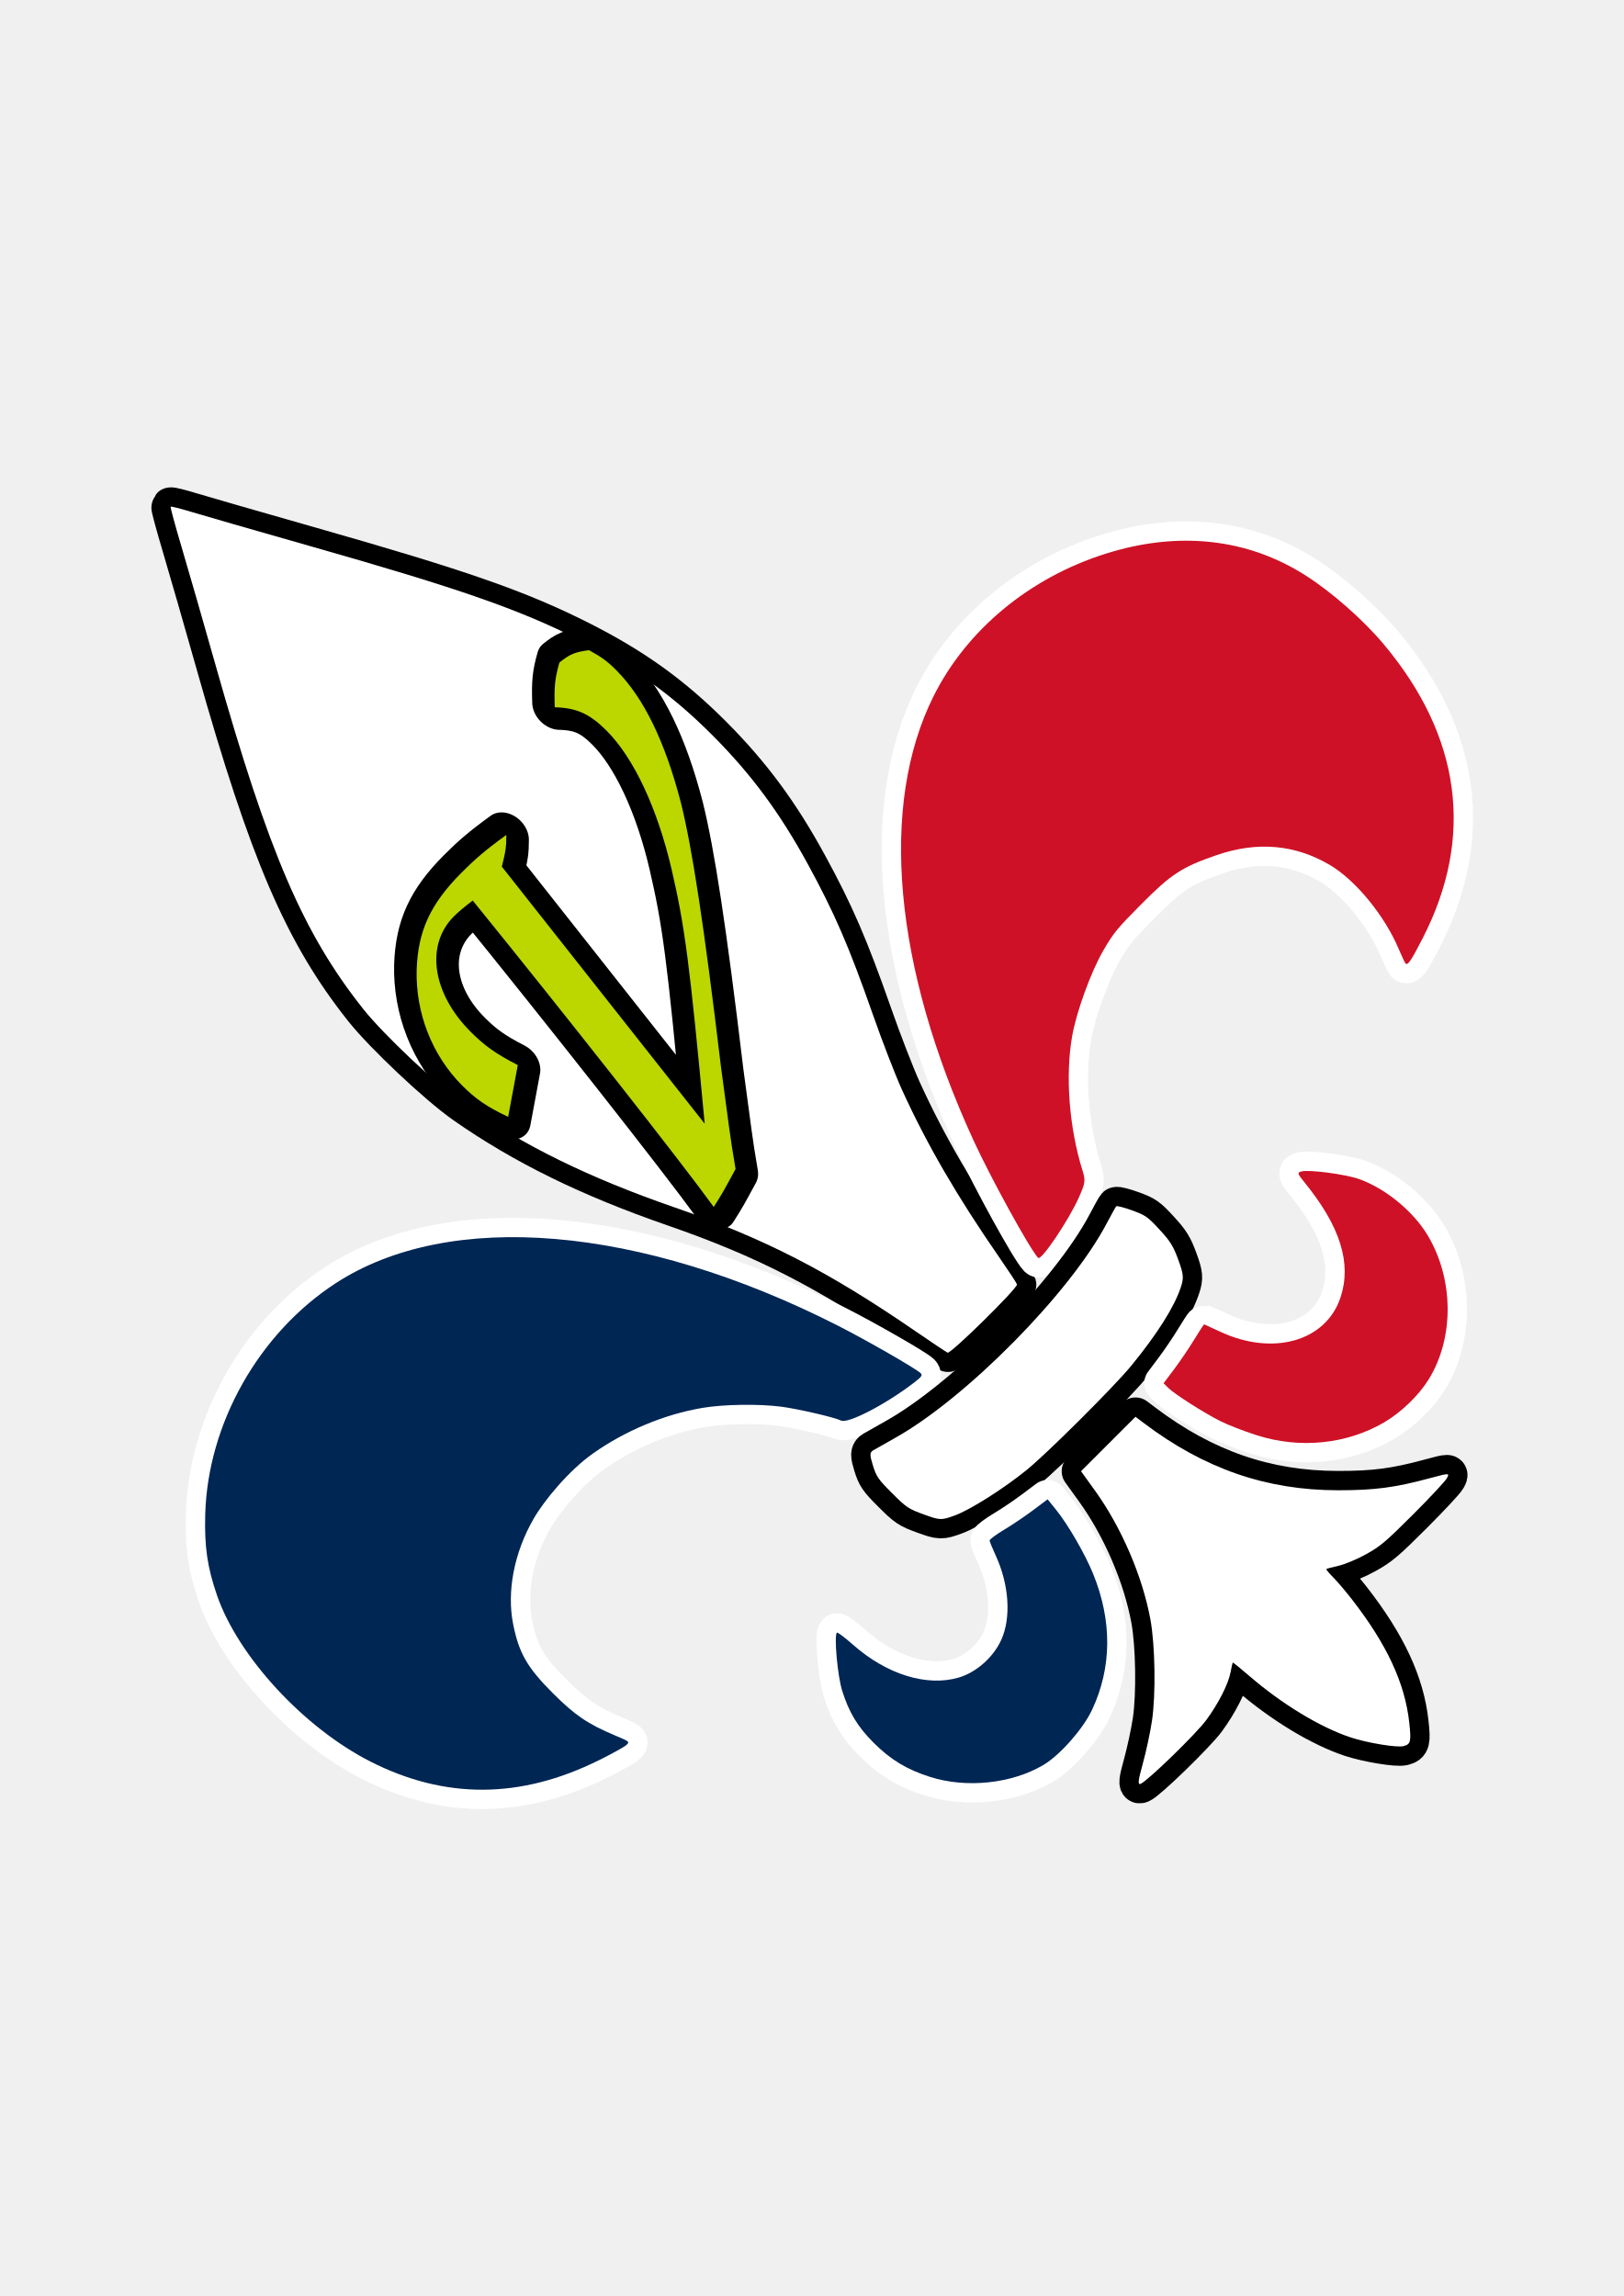
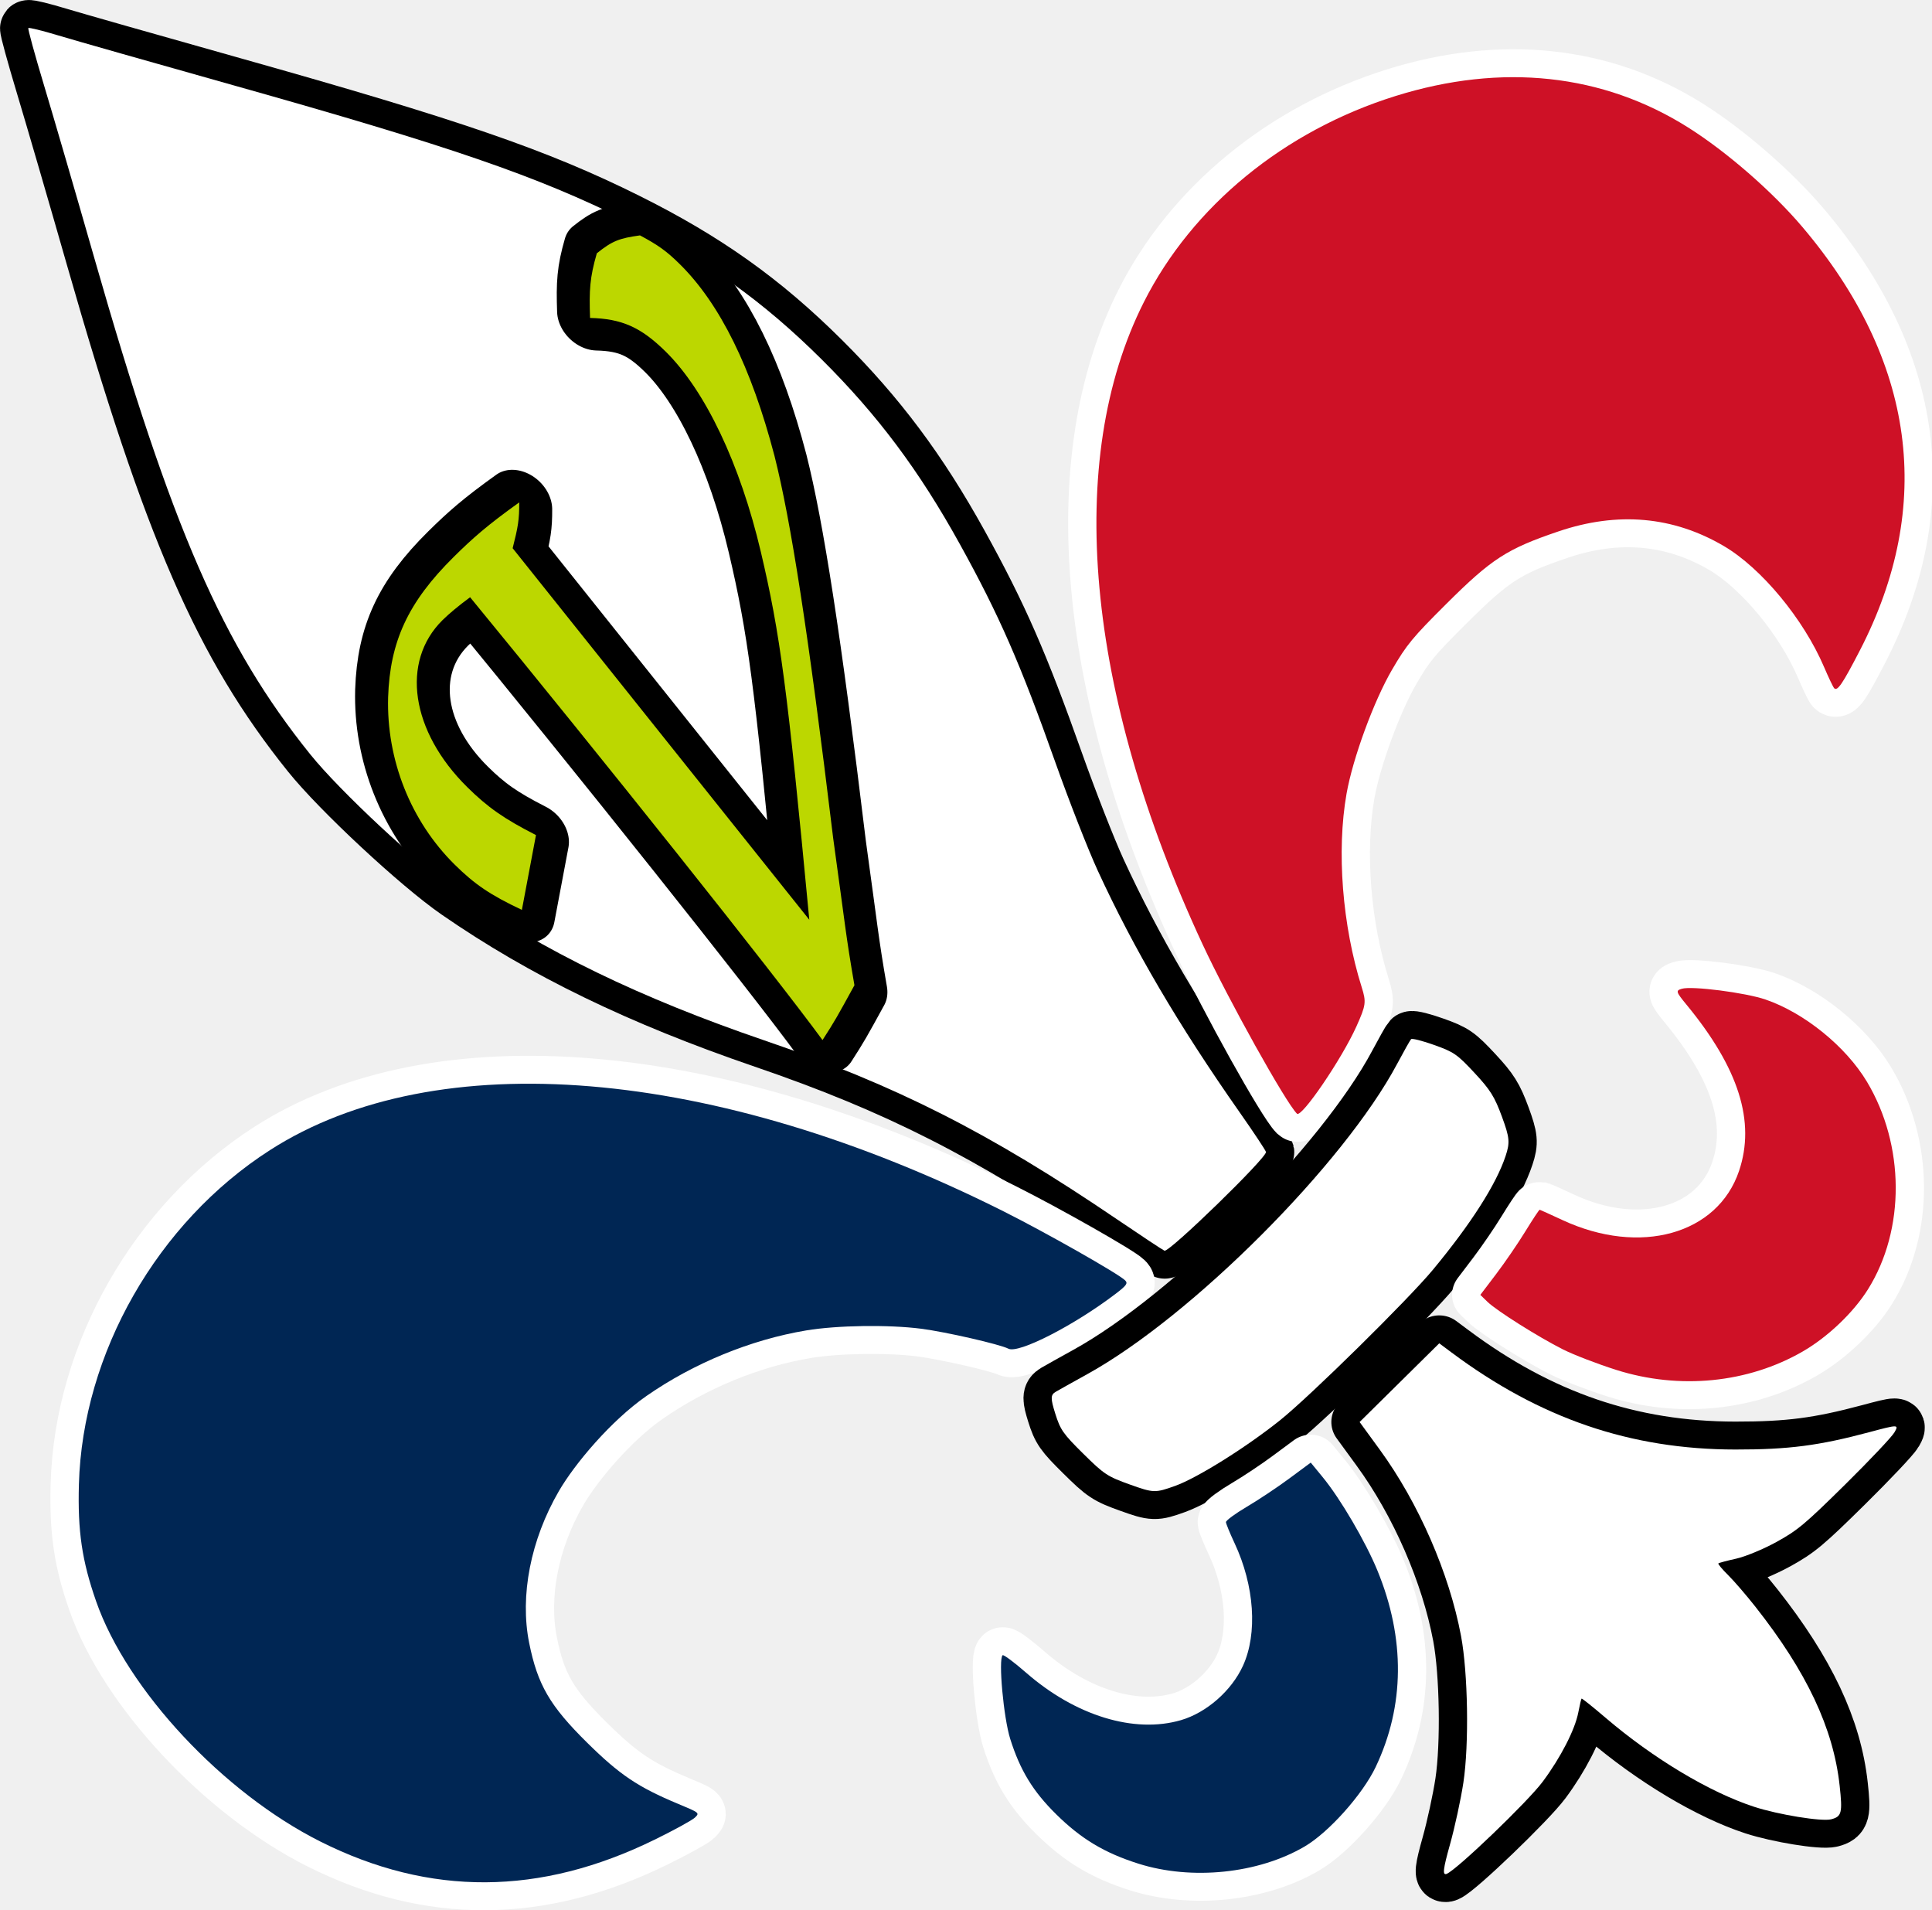
- <svg xmlns="http://www.w3.org/2000/svg" width="210mm" height="297mm" viewBox="0 0 210 297" version="1.1" id="svg1" xml:space="preserve">
+ <svg xmlns="http://www.w3.org/2000/svg" width="33.389mm" height="32.997mm" viewBox="0 0 33.389 32.997" version="1.1" id="svg1" xml:space="preserve">
  <defs id="defs1">
    <clipPath clipPathUnits="userSpaceOnUse" id="clipPath4">
      <g id="use4" />
    </clipPath>
  </defs>
-   <g id="layer1" style="display:inline">
-     <g id="g4" transform="translate(0.07870805,-7.092125)" style="display:inline">
+   <g id="layer1" style="display:inline" transform="translate(-19.72375,-62.69212)">
+     <g id="g4" transform="matrix(0.1954032,0,0,0.1930449,15.91616,49.15441)" style="display:inline">
      <g id="g2" transform="matrix(0.748866,-0.748866,0.748866,0.748866,-82.18628,136.6354)" style="display:inline;stroke-width:4.721;stroke-dasharray:none;paint-order:markers stroke fill">
        <path style="fill:#ffffff;fill-opacity:1;stroke:#000000;stroke-width:4.721;stroke-linecap:round;stroke-linejoin:round;stroke-dasharray:none;stroke-opacity:1;paint-order:markers stroke fill" d="m 106.312,166.983 c -0.067,-0.182 -0.485,-2.295 -0.931,-4.696 -2.353,-12.692 -5.016,-20.97 -10.138,-31.517 -4.785,-9.853 -7.677,-18.323 -9.203,-26.956 -0.692,-3.916 -0.963,-12.978 -0.507,-16.948 1.345,-11.71 5.305,-21.647 16.875,-42.342 2.733,-4.888 6.04,-10.868 7.35,-13.288 1.31,-2.42 2.448,-4.404 2.529,-4.408 0.081,-0.004 0.67,0.975 1.308,2.175 0.638,1.201 3.945,7.183 7.348,13.295 9.234,16.584 12.527,23.398 15.153,31.353 2.311,7.003 3.26,12.821 3.237,19.844 -0.022,6.635 -0.884,12.378 -2.88,19.182 -1.93,6.579 -3.56,10.694 -7.389,18.653 -1.505,3.129 -3.295,7.177 -3.977,8.996 -2.557,6.821 -4.464,13.998 -6.07,22.849 -0.366,2.017 -0.731,3.773 -0.811,3.903 -0.242,0.392 -11.749,0.3 -11.894,-0.095 z" id="path10" />
        <path style="fill:#ce1126;fill-opacity:1;stroke:#ffffff;stroke-width:4.721;stroke-linecap:round;stroke-linejoin:round;stroke-dasharray:none;stroke-opacity:1;paint-order:markers stroke fill" d="m 179.475,172.915 c 0,-0.12 0.301,-0.959 0.668,-1.863 1.656,-4.075 2.209,-9.614 1.312,-13.142 -1.214,-4.777 -4.202,-8.353 -8.897,-10.648 -4.085,-1.997 -5.575,-2.309 -10.943,-2.288 -4.017,0.015 -4.781,0.093 -7.144,0.728 -2.945,0.792 -7.609,2.973 -10.097,4.723 -4.021,2.828 -8.127,7.623 -10.673,12.466 -0.608,1.157 -0.821,1.32 -2.646,2.023 -2.808,1.083 -8.732,2.24 -8.731,1.706 0.002,-1.345 2.767,-10.885 4.554,-15.711 8.125,-21.943 20.768,-37.094 34.904,-41.83 8.598,-2.88 18.529,-1.951 27.179,2.545 8.263,4.294 13.575,10.904 15.398,19.161 0.824,3.732 1.144,8.803 0.8,12.694 -1.294,14.634 -8.803,24.458 -21.941,28.706 -3.01,0.973 -3.745,1.117 -3.745,0.732 z" id="path9" />
        <path style="fill:#002654;fill-opacity:1;stroke:#ffffff;stroke-width:4.721;stroke-linecap:round;stroke-linejoin:round;stroke-dasharray:none;stroke-opacity:1;paint-order:markers stroke fill" d="m 41.004,172.071 c -10.12,-3.405 -16.664,-9.874 -19.844,-19.615 -2.83,-8.671 -2.354,-20.489 1.112,-27.608 1.589,-3.262 3.094,-5.28 5.97,-8.003 8.047,-7.617 20.283,-11.022 31.248,-8.696 16.213,3.44 31.27,21.267 39.664,46.96 1.242,3.803 3.062,10.533 3.062,11.324 0,0.353 -0.221,0.391 -1.389,0.239 -4.344,-0.566 -9.299,-2.141 -9.586,-3.046 -0.248,-0.78 -2.696,-4.705 -3.958,-6.345 -1.683,-2.187 -4.763,-5.176 -6.895,-6.691 -3.838,-2.727 -8.607,-4.69 -13.35,-5.515 -3.57,-0.621 -8.297,-0.181 -10.859,0.515 -4.571,1.24 -8.563,3.939 -10.822,7.317 -2.003,2.995 -2.54,4.978 -2.538,9.381 0.002,3.859 0.346,5.665 1.728,9.062 0.722,1.775 0.723,1.786 0.16,1.782 -0.312,-0.002 -1.978,-0.479 -3.703,-1.059 z" id="path8" />
        <path style="fill:#ffffff;fill-opacity:1;stroke:#000000;stroke-width:4.721;stroke-linecap:round;stroke-linejoin:round;stroke-dasharray:none;stroke-opacity:1;paint-order:markers stroke fill" d="m 103.023,183.943 c -3.624,-0.378 -8.354,-1.44 -10.14,-2.276 -1.603,-0.75 -1.695,-0.847 -2.58,-2.737 -0.856,-1.827 -0.918,-2.138 -0.918,-4.605 1.84e-4,-2.39 0.072,-2.783 0.746,-4.062 0.626,-1.189 0.838,-1.393 1.323,-1.27 0.317,0.08 1.632,0.445 2.921,0.809 9.612,2.719 27.686,2.6 36.839,-0.243 1.151,-0.357 2.188,-0.652 2.304,-0.654 0.117,-0.002 0.575,0.771 1.018,1.719 0.742,1.586 0.798,1.906 0.71,4.035 -0.081,1.96 -0.234,2.608 -1.001,4.251 -0.793,1.698 -1.056,2.015 -2.125,2.556 -2.249,1.14 -6.083,2.007 -11.081,2.507 -3.233,0.324 -14.817,0.304 -18.017,-0.03 z" id="path7" />
        <path style="fill:#ce1126;fill-opacity:1;stroke:#ffffff;stroke-width:4.721;stroke-linecap:round;stroke-linejoin:round;stroke-dasharray:none;stroke-opacity:1;paint-order:markers stroke fill" d="m 137.996,210.701 c -5.144,-1.348 -9.598,-4.99 -12.134,-9.923 -0.747,-1.452 -1.609,-3.415 -1.917,-4.361 -0.716,-2.204 -1.607,-6.24 -1.615,-7.312 l -0.006,-0.829 2.183,-0.312 c 1.201,-0.172 3.125,-0.543 4.276,-0.826 1.151,-0.282 2.112,-0.483 2.135,-0.446 0.023,0.037 0.353,0.928 0.733,1.98 2.427,6.715 8.299,10.002 13.354,7.476 3.93,-1.964 6.126,-6.15 6.834,-13.025 0.145,-1.408 0.195,-1.5 0.674,-1.244 0.777,0.416 3.527,3.988 4.303,5.59 1.496,3.087 1.935,7.537 1.076,10.894 -1.546,6.038 -6.566,11.109 -12.347,12.472 -2.239,0.528 -5.222,0.475 -7.549,-0.135 z" id="path6" />
        <path style="fill:#002654;fill-opacity:1;stroke:#ffffff;stroke-width:4.721;stroke-linecap:round;stroke-linejoin:round;stroke-dasharray:none;stroke-opacity:1;paint-order:markers stroke fill" d="m 78.991,210.868 c -4.362,-1.111 -8.709,-4.634 -10.848,-8.792 -1.362,-2.647 -1.9,-4.846 -1.905,-7.786 -0.005,-2.756 0.493,-4.772 1.79,-7.24 0.871,-1.659 4.036,-5.45 4.55,-5.45 0.107,0 0.262,1.101 0.346,2.447 0.341,5.479 2.734,10.019 6.305,11.963 1.957,1.065 4.746,1.232 6.914,0.413 2.801,-1.057 5.464,-4.105 6.826,-7.812 0.321,-0.873 0.659,-1.672 0.751,-1.775 0.093,-0.103 1.06,0.038 2.15,0.313 1.09,0.275 2.979,0.644 4.199,0.818 l 2.217,0.318 -0.166,1.593 c -0.243,2.326 -1.319,6.361 -2.344,8.788 -2.412,5.713 -6.479,9.71 -11.845,11.643 -2.415,0.87 -6.673,1.136 -8.938,0.559 z" id="path5" />
        <path style="fill:#ffffff;fill-opacity:1;stroke:#000000;stroke-width:4.721;stroke-linecap:round;stroke-linejoin:round;stroke-dasharray:none;stroke-opacity:1;paint-order:markers stroke fill" d="m 111.697,240.329 c -0.697,-0.407 -2.842,-3.396 -3.796,-5.291 -1.762,-3.5 -3.07,-8.834 -3.452,-14.08 -0.103,-1.419 -0.226,-2.58 -0.272,-2.58 -0.046,0 -0.511,0.289 -1.032,0.643 -1.226,0.832 -3.72,1.646 -6.219,2.028 -2.067,0.317 -10.314,0.199 -11.187,-0.16 -0.367,-0.151 0.062,-0.495 1.93,-1.551 1.321,-0.747 3.354,-2.063 4.517,-2.924 2.617,-1.939 6.804,-6.261 8.613,-8.892 3.052,-4.439 5.447,-10.462 6.336,-15.933 l 0.462,-2.844 h 4.703 4.703 l 0.175,1.257 c 1.28,9.175 4.777,16.377 10.96,22.571 3.154,3.16 5.166,4.705 8.972,6.889 2.153,1.236 2.194,1.277 1.455,1.483 -0.418,0.116 -3.141,0.209 -6.051,0.207 -4.736,-0.004 -5.52,-0.069 -7.464,-0.621 -1.195,-0.339 -2.717,-0.962 -3.383,-1.384 -0.666,-0.422 -1.266,-0.768 -1.334,-0.768 -0.068,0 -0.123,0.569 -0.123,1.264 0,0.695 -0.125,2.273 -0.279,3.506 -0.862,6.94 -2.663,11.877 -5.715,15.67 -1.458,1.811 -1.728,1.973 -2.517,1.512 z" id="path1" />
        <text xml:space="preserve" style="font-style:normal;font-variant:normal;font-weight:normal;font-stretch:normal;font-size:77.71px;line-height:0.8;font-family:Z003;-inkscape-font-specification:'Z003, Normal';font-variant-ligatures:normal;font-variant-caps:normal;font-variant-numeric:normal;font-variant-east-asian:normal;text-align:start;writing-mode:lr-tb;direction:ltr;text-anchor:start;display:inline;fill:#bcd700;fill-opacity:1;stroke:#000000;stroke-width:5.442;stroke-linecap:round;stroke-linejoin:round;stroke-dasharray:none;stroke-opacity:1;paint-order:stroke fill markers" x="89.365" y="119.534" id="text21-6" transform="scale(0.8976798,1.113983)">
          <tspan x="89.365" y="119.534" style="font-style:normal;font-variant:normal;font-weight:normal;font-stretch:normal;font-size:77.71px;line-height:0.8;font-family:Z003;-inkscape-font-specification:'Z003, @opsz=96';font-variant-ligatures:normal;font-variant-caps:normal;font-variant-numeric:normal;font-variant-east-asian:normal;font-variation-settings:'opsz' 96;fill:#bcd700;fill-opacity:1;stroke:#000000;stroke-width:5.442;stroke-linecap:round;stroke-linejoin:round;stroke-dasharray:none;stroke-opacity:1;paint-order:stroke fill markers" id="tspan11-6">V</tspan>
        </text>
      </g>
    </g>
  </g>
</svg>
